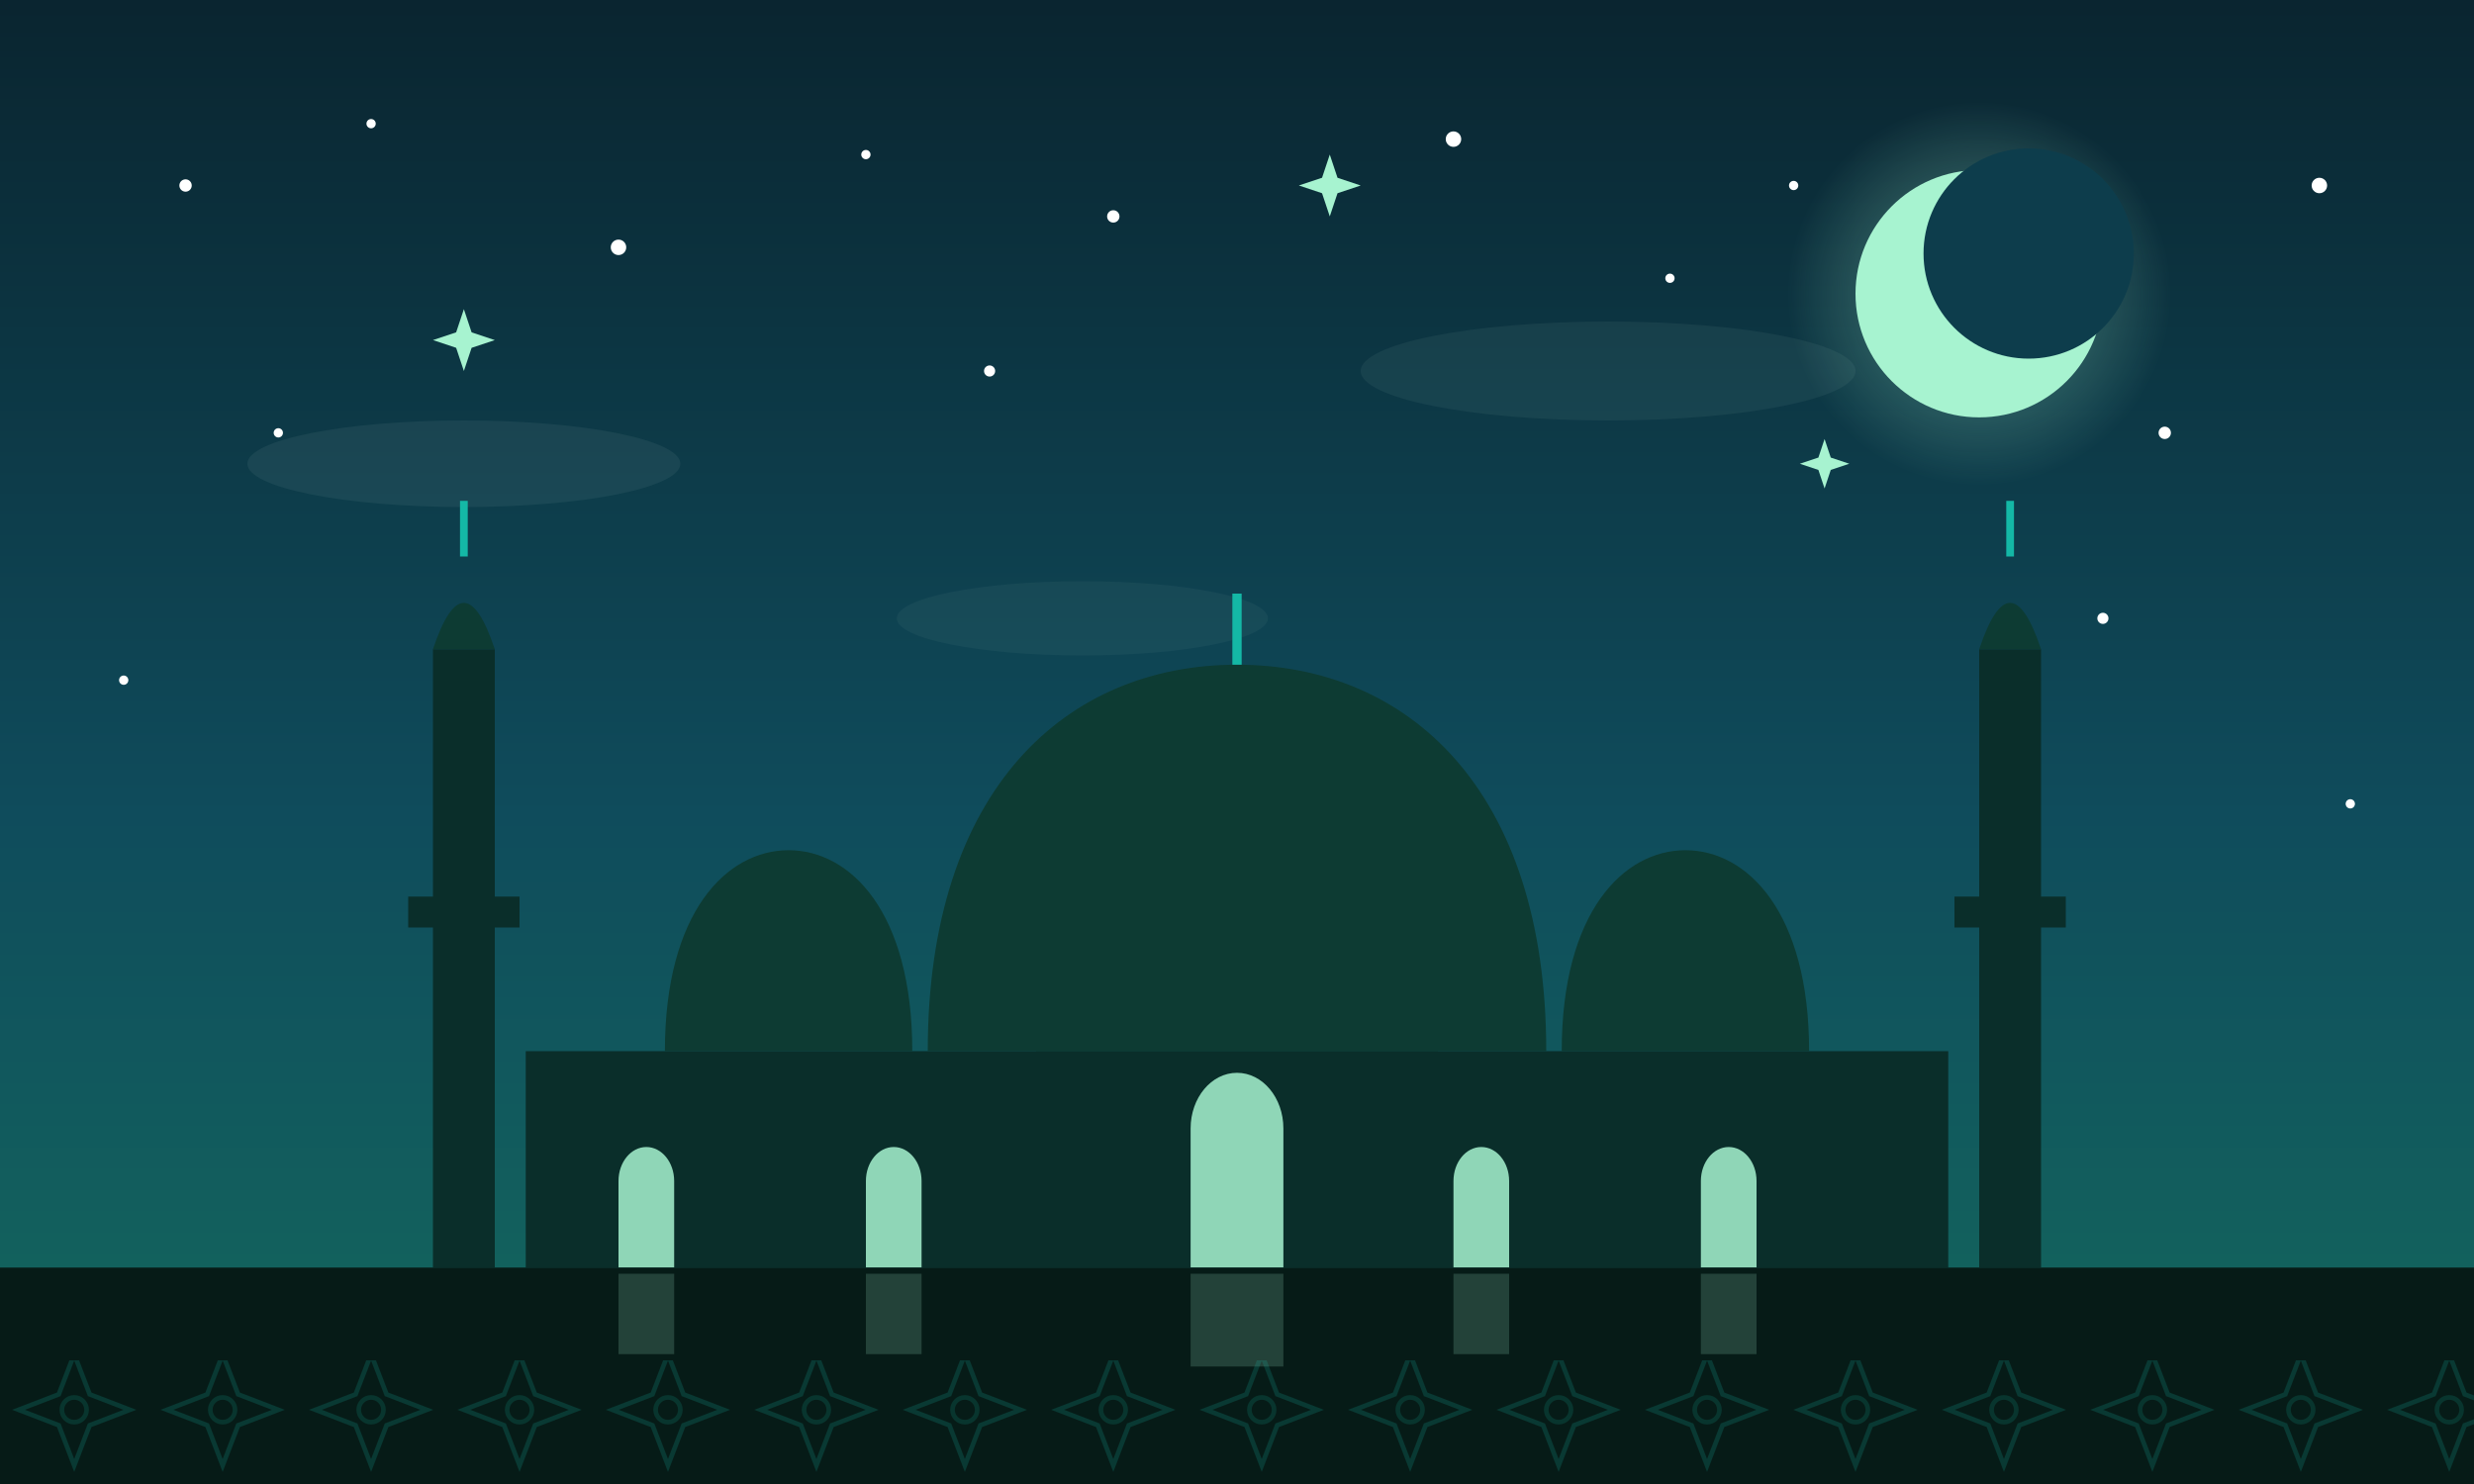
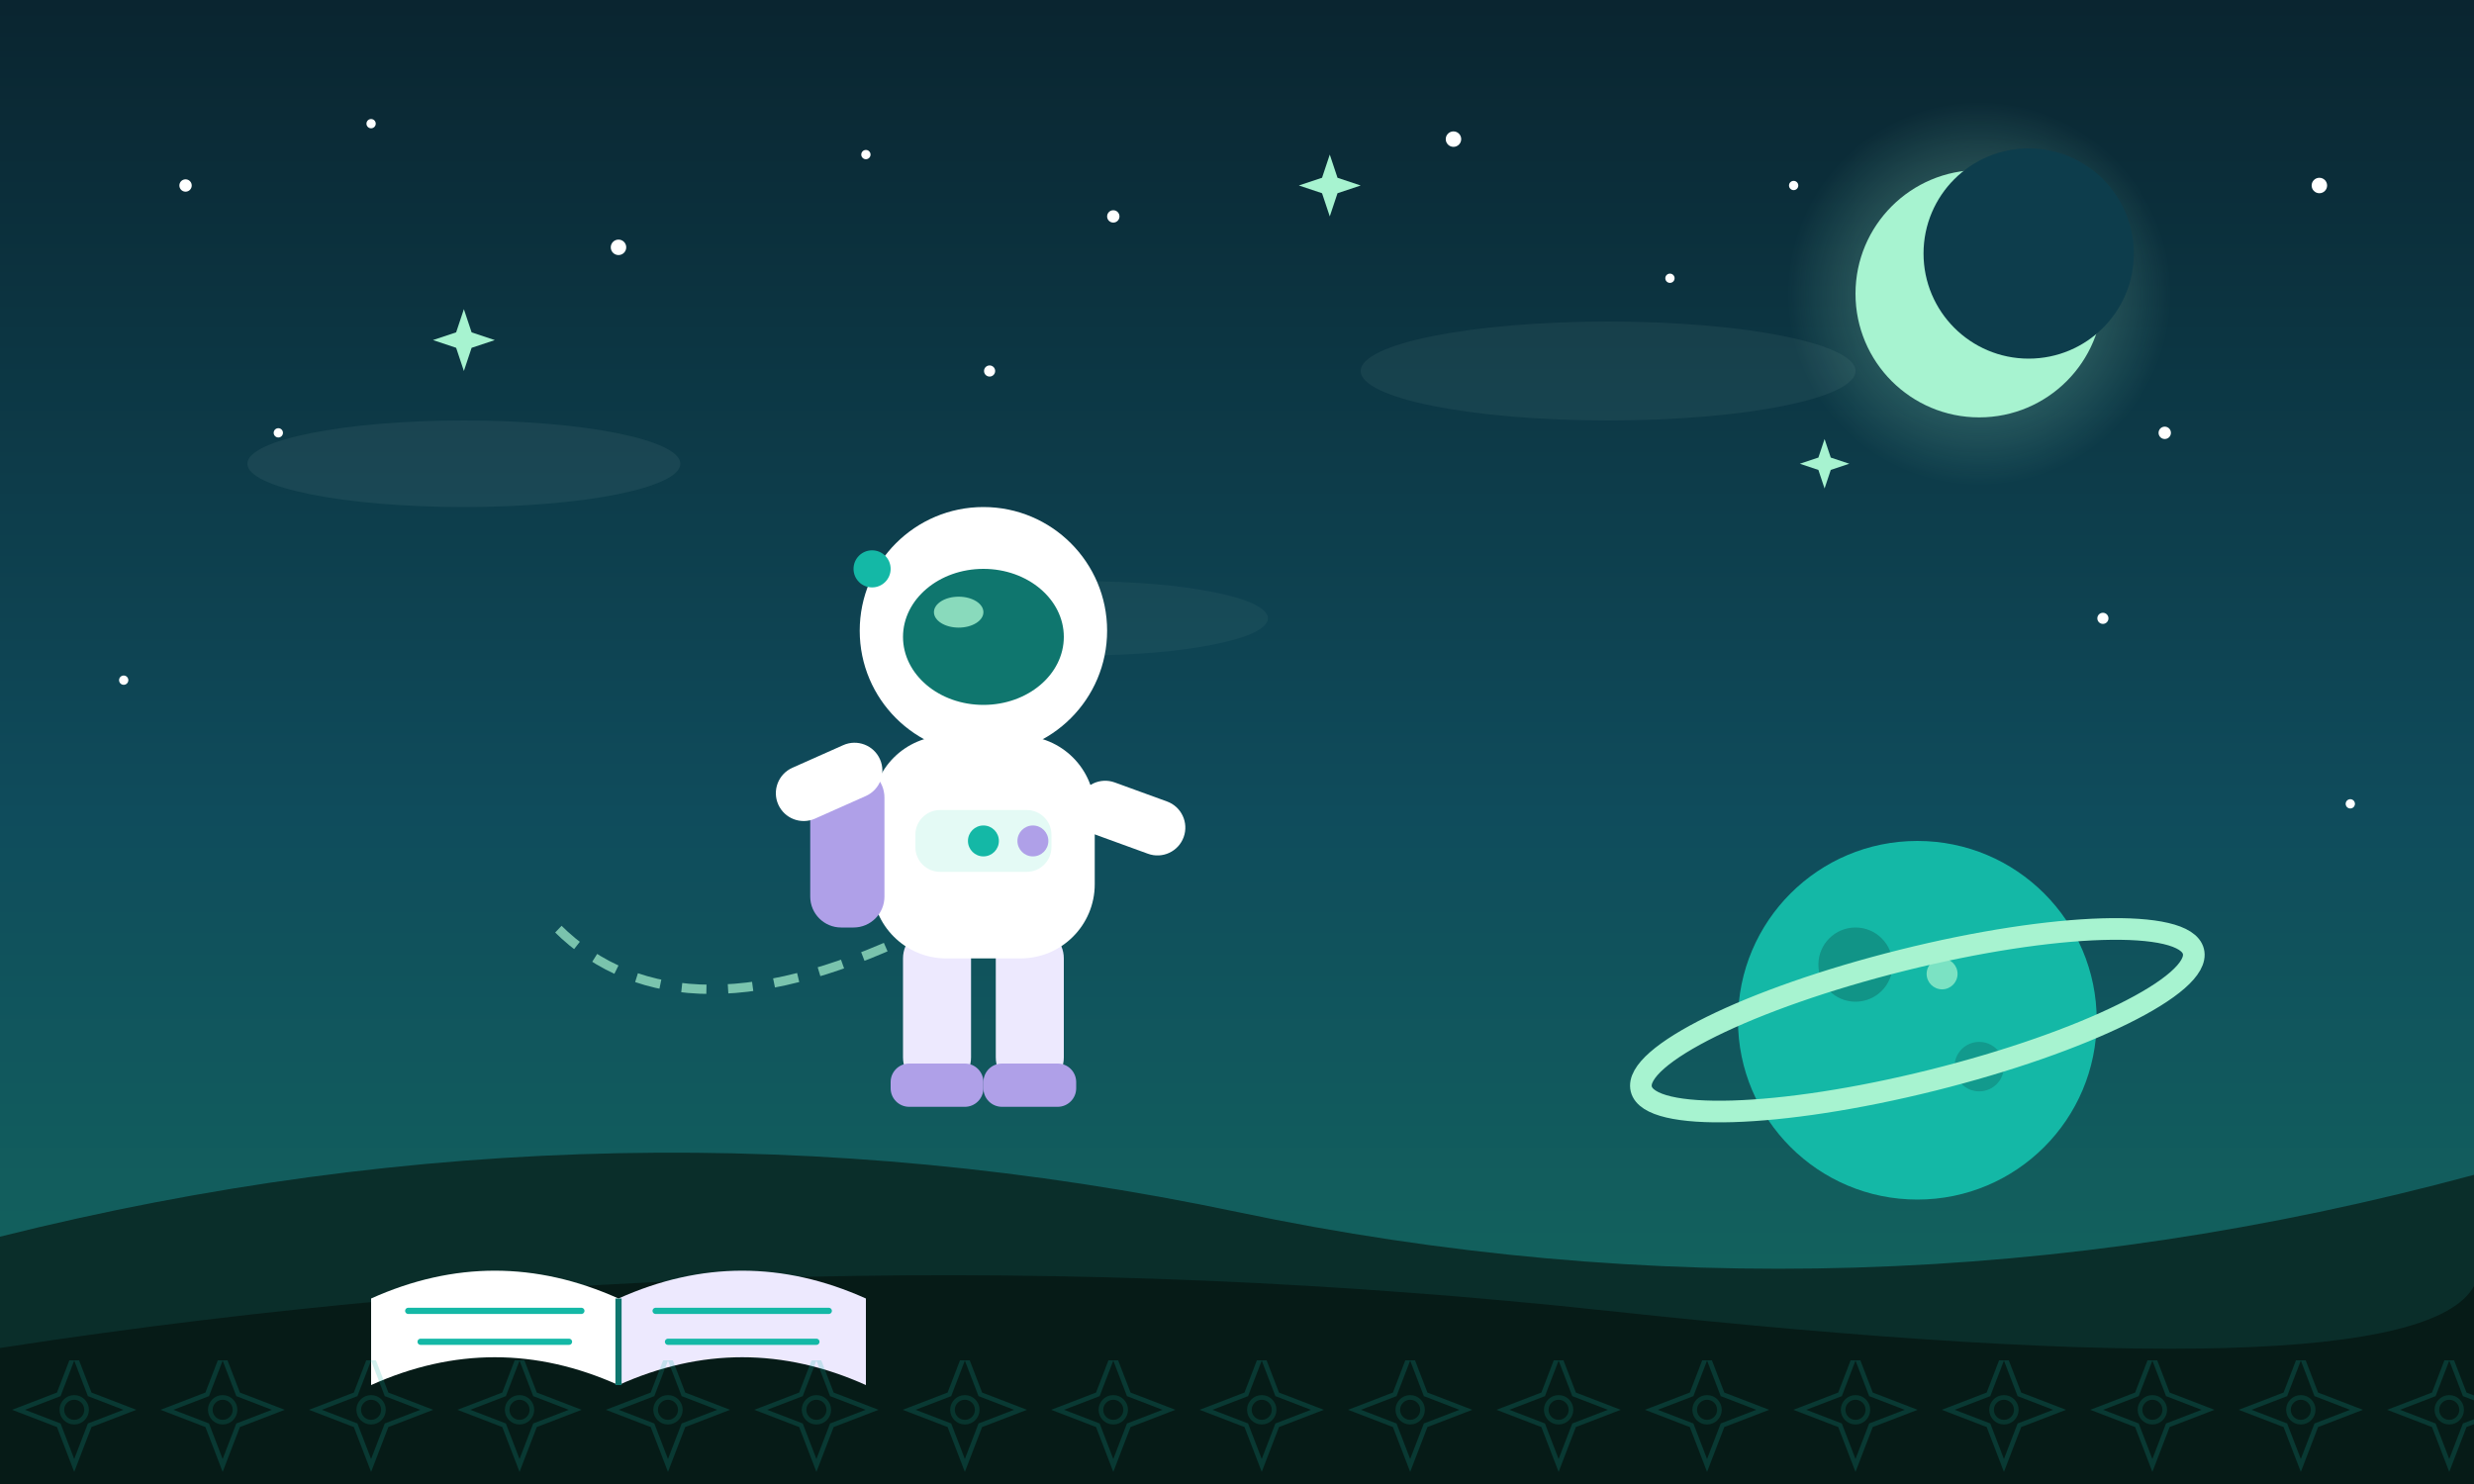
- <svg xmlns="http://www.w3.org/2000/svg" width="800" height="480" viewBox="0 0 800 480" preserveAspectRatio="xMidYMid slice" role="img" aria-label="Mosque under a crescent moon at night">
+ <svg xmlns="http://www.w3.org/2000/svg" width="800" height="480" viewBox="0 0 800 480" preserveAspectRatio="xMidYMid slice" role="img" aria-label="Astronaut floating under a crescent moon beside a ringed planet at night">
  <defs>
    <linearGradient id="diarySky" x1="0" y1="0" x2="0" y2="1">
      <stop offset="0" stop-color="#0A2530" />
      <stop offset=".55" stop-color="#0F4C5C" />
      <stop offset="1" stop-color="#146B5E" />
    </linearGradient>
    <radialGradient id="diaryMoonGlow" cx=".5" cy=".5" r=".5">
      <stop offset="0" stop-color="#A7F3D0" stop-opacity=".45" />
      <stop offset="1" stop-color="#A7F3D0" stop-opacity="0" />
    </radialGradient>
    <pattern id="diaryGeo" width="48" height="48" patternUnits="userSpaceOnUse">
      <path d="M24 6 L29 19 L42 24 L29 29 L24 42 L19 29 L6 24 L19 19 Z" fill="none" stroke="#14B8A6" stroke-opacity=".35" stroke-width="1.5" />
      <circle cx="24" cy="24" r="4" fill="none" stroke="#14B8A6" stroke-opacity=".3" stroke-width="1.5" />
    </pattern>
  </defs>
  <rect width="800" height="480" fill="url(#diarySky)" />
  <g fill="#FFFFFF">
    <circle cx="60" cy="60" r="2" />
    <circle cx="120" cy="40" r="1.5" />
    <circle cx="200" cy="80" r="2.5" />
    <circle cx="280" cy="50" r="1.5" />
    <circle cx="360" cy="70" r="2" />
    <circle cx="470" cy="45" r="2.5" />
    <circle cx="540" cy="90" r="1.5" />
    <circle cx="700" cy="140" r="2" />
    <circle cx="750" cy="60" r="2.5" />
    <circle cx="90" cy="140" r="1.5" />
    <circle cx="320" cy="120" r="1.8" />
    <circle cx="580" cy="60" r="1.5" />
    <circle cx="680" cy="200" r="1.8" />
    <circle cx="40" cy="220" r="1.5" />
    <circle cx="760" cy="260" r="1.5" />
  </g>
  <g fill="#A7F3D0">
    <path transform="translate(150 110)" d="M0 -10 L2.5 -2.5 L10 0 L2.5 2.5 L0 10 L-2.5 2.5 L-10 0 L-2.5 -2.5 Z" />
    <path transform="translate(430 60)" d="M0 -10 L2.5 -2.5 L10 0 L2.5 2.5 L0 10 L-2.5 2.5 L-10 0 L-2.5 -2.5 Z" />
    <path transform="translate(590 150)" d="M0 -8 L2 -2 L8 0 L2 2 L0 8 L-2 2 L-8 0 L-2 -2 Z" />
  </g>
  <circle cx="640" cy="95" r="62" fill="url(#diaryMoonGlow)" />
  <circle cx="640" cy="95" r="40" fill="#A7F3D0" />
  <circle cx="656" cy="82" r="34" fill="#0D3D4C" />
  <g fill="#CFE8DC">
    <ellipse cx="150" cy="150" rx="70" ry="14" opacity=".07" />
    <ellipse cx="520" cy="120" rx="80" ry="16" opacity=".06" />
    <ellipse cx="350" cy="200" rx="60" ry="12" opacity=".05" />
  </g>
  <g>
-     <rect x="170" y="340" width="460" height="70" fill="#0A2E2A" />
-     <rect x="335" y="320" width="130" height="20" fill="#0A2E2A" />
-     <path d="M300 340 C300 255 345 215 400 215 C455 215 500 255 500 340 Z" fill="#0D3B33" />
-     <line x1="400" y1="215" x2="400" y2="192" stroke="#14B8A6" stroke-width="3" />
-     <path transform="translate(400 184)" d="M0 -8 A8 8 0 1 0 0 8 A6.5 6.5 0 1 1 0 -8 Z" fill="#14B8A6" />
-     <path d="M215 340 C215 295 235 275 255 275 C275 275 295 295 295 340 Z" fill="#0D3B33" />
-     <path d="M505 340 C505 295 525 275 545 275 C565 275 585 295 585 340 Z" fill="#0D3B33" />
-     <rect x="140" y="210" width="20" height="200" fill="#0A2E2A" />
-     <rect x="132" y="290" width="36" height="10" fill="#0A2E2A" />
-     <path d="M140 210 Q150 180 160 210 Z" fill="#0D3B33" />
-     <line x1="150" y1="180" x2="150" y2="162" stroke="#14B8A6" stroke-width="2.5" />
-     <rect x="640" y="210" width="20" height="200" fill="#0A2E2A" />
-     <rect x="632" y="290" width="36" height="10" fill="#0A2E2A" />
-     <path d="M640 210 Q650 180 660 210 Z" fill="#0D3B33" />
-     <line x1="650" y1="180" x2="650" y2="162" stroke="#14B8A6" stroke-width="2.5" />
-     <g fill="#A7F3D0" opacity=".85">
-       <path d="M200 410 L200 382 A9 11 0 0 1 218 382 L218 410 Z" />
-       <path d="M280 410 L280 382 A9 11 0 0 1 298 382 L298 410 Z" />
-       <path d="M470 410 L470 382 A9 11 0 0 1 488 382 L488 410 Z" />
-       <path d="M550 410 L550 382 A9 11 0 0 1 568 382 L568 410 Z" />
-       <path d="M385 410 L385 365 A15 18 0 0 1 415 365 L415 410 Z" />
+     <circle cx="620" cy="330" r="58" fill="#14B8A6" />
+     <circle cx="600" cy="312" r="12" fill="#0F766E" opacity=".55" />
+     <circle cx="640" cy="345" r="8" fill="#0F766E" opacity=".45" />
+     <circle cx="628" cy="315" r="5" fill="#A7F3D0" opacity=".7" />
+     <ellipse cx="620" cy="330" rx="92" ry="20" fill="none" stroke="#A7F3D0" stroke-width="7" transform="rotate(-14 620 330)" />
+   </g>
+   <g>
+     <path d="M300 300 Q220 340 180 300" fill="none" stroke="#A7F3D0" stroke-width="3" stroke-dasharray="8 7" opacity=".7" />
+     <rect x="292" y="300" width="22" height="52" rx="10" fill="#EDE9FE" />
+     <rect x="322" y="300" width="22" height="52" rx="10" fill="#EDE9FE" />
+     <rect x="288" y="344" width="30" height="14" rx="6" fill="#AFA0E8" />
+     <rect x="318" y="344" width="30" height="14" rx="6" fill="#AFA0E8" />
+     <rect x="282" y="238" width="72" height="72" rx="24" fill="#FFFFFF" />
+     <rect x="262" y="248" width="24" height="52" rx="10" fill="#AFA0E8" />
+     <rect x="296" y="262" width="44" height="20" rx="8" fill="#E4FAF5" />
+     <circle cx="318" cy="272" r="5" fill="#14B8A6" />
+     <circle cx="334" cy="272" r="5" fill="#AFA0E8" />
+     <rect x="248" y="252" width="36" height="18" rx="9" fill="#FFFFFF" transform="rotate(-24 248 252)" />
+     <rect x="352" y="250" width="36" height="18" rx="9" fill="#FFFFFF" transform="rotate(20 352 250)" />
+     <circle cx="318" cy="204" r="40" fill="#FFFFFF" />
+     <ellipse cx="318" cy="206" rx="26" ry="22" fill="#0F766E" />
+     <ellipse cx="310" cy="198" rx="8" ry="5" fill="#A7F3D0" opacity=".8" />
+     <circle cx="282" cy="184" r="6" fill="#14B8A6" />
+   </g>
+   <path d="M0 400 Q200 350 400 392 T800 380 V480 H0 Z" fill="#0A2E2A" />
+   <path d="M0 436 Q260 396 520 424 T800 416 V480 H0 Z" fill="#061B17" />
+   <g>
+     <path d="M120 420 Q160 402 200 420 V448 Q160 430 120 448 Z" fill="#FFFFFF" />
+     <path d="M200 420 Q240 402 280 420 V448 Q240 430 200 448 Z" fill="#EDE9FE" />
+     <line x1="200" y1="420" x2="200" y2="448" stroke="#0F766E" stroke-width="2" />
+     <g stroke="#14B8A6" stroke-width="2" stroke-linecap="round">
+       <line x1="132" y1="424" x2="188" y2="424" />
+       <line x1="136" y1="434" x2="184" y2="434" />
+       <line x1="212" y1="424" x2="268" y2="424" />
+       <line x1="216" y1="434" x2="264" y2="434" />
    </g>
-   </g>
-   <rect x="0" y="410" width="800" height="70" fill="#061B17" />
-   <g fill="#A7F3D0" opacity=".18">
-     <rect x="200" y="412" width="18" height="26" />
-     <rect x="280" y="412" width="18" height="26" />
-     <rect x="385" y="412" width="30" height="30" />
-     <rect x="470" y="412" width="18" height="26" />
-     <rect x="550" y="412" width="18" height="26" />
  </g>
  <rect x="0" y="440" width="800" height="40" fill="url(#diaryGeo)" opacity=".55" />
</svg>
